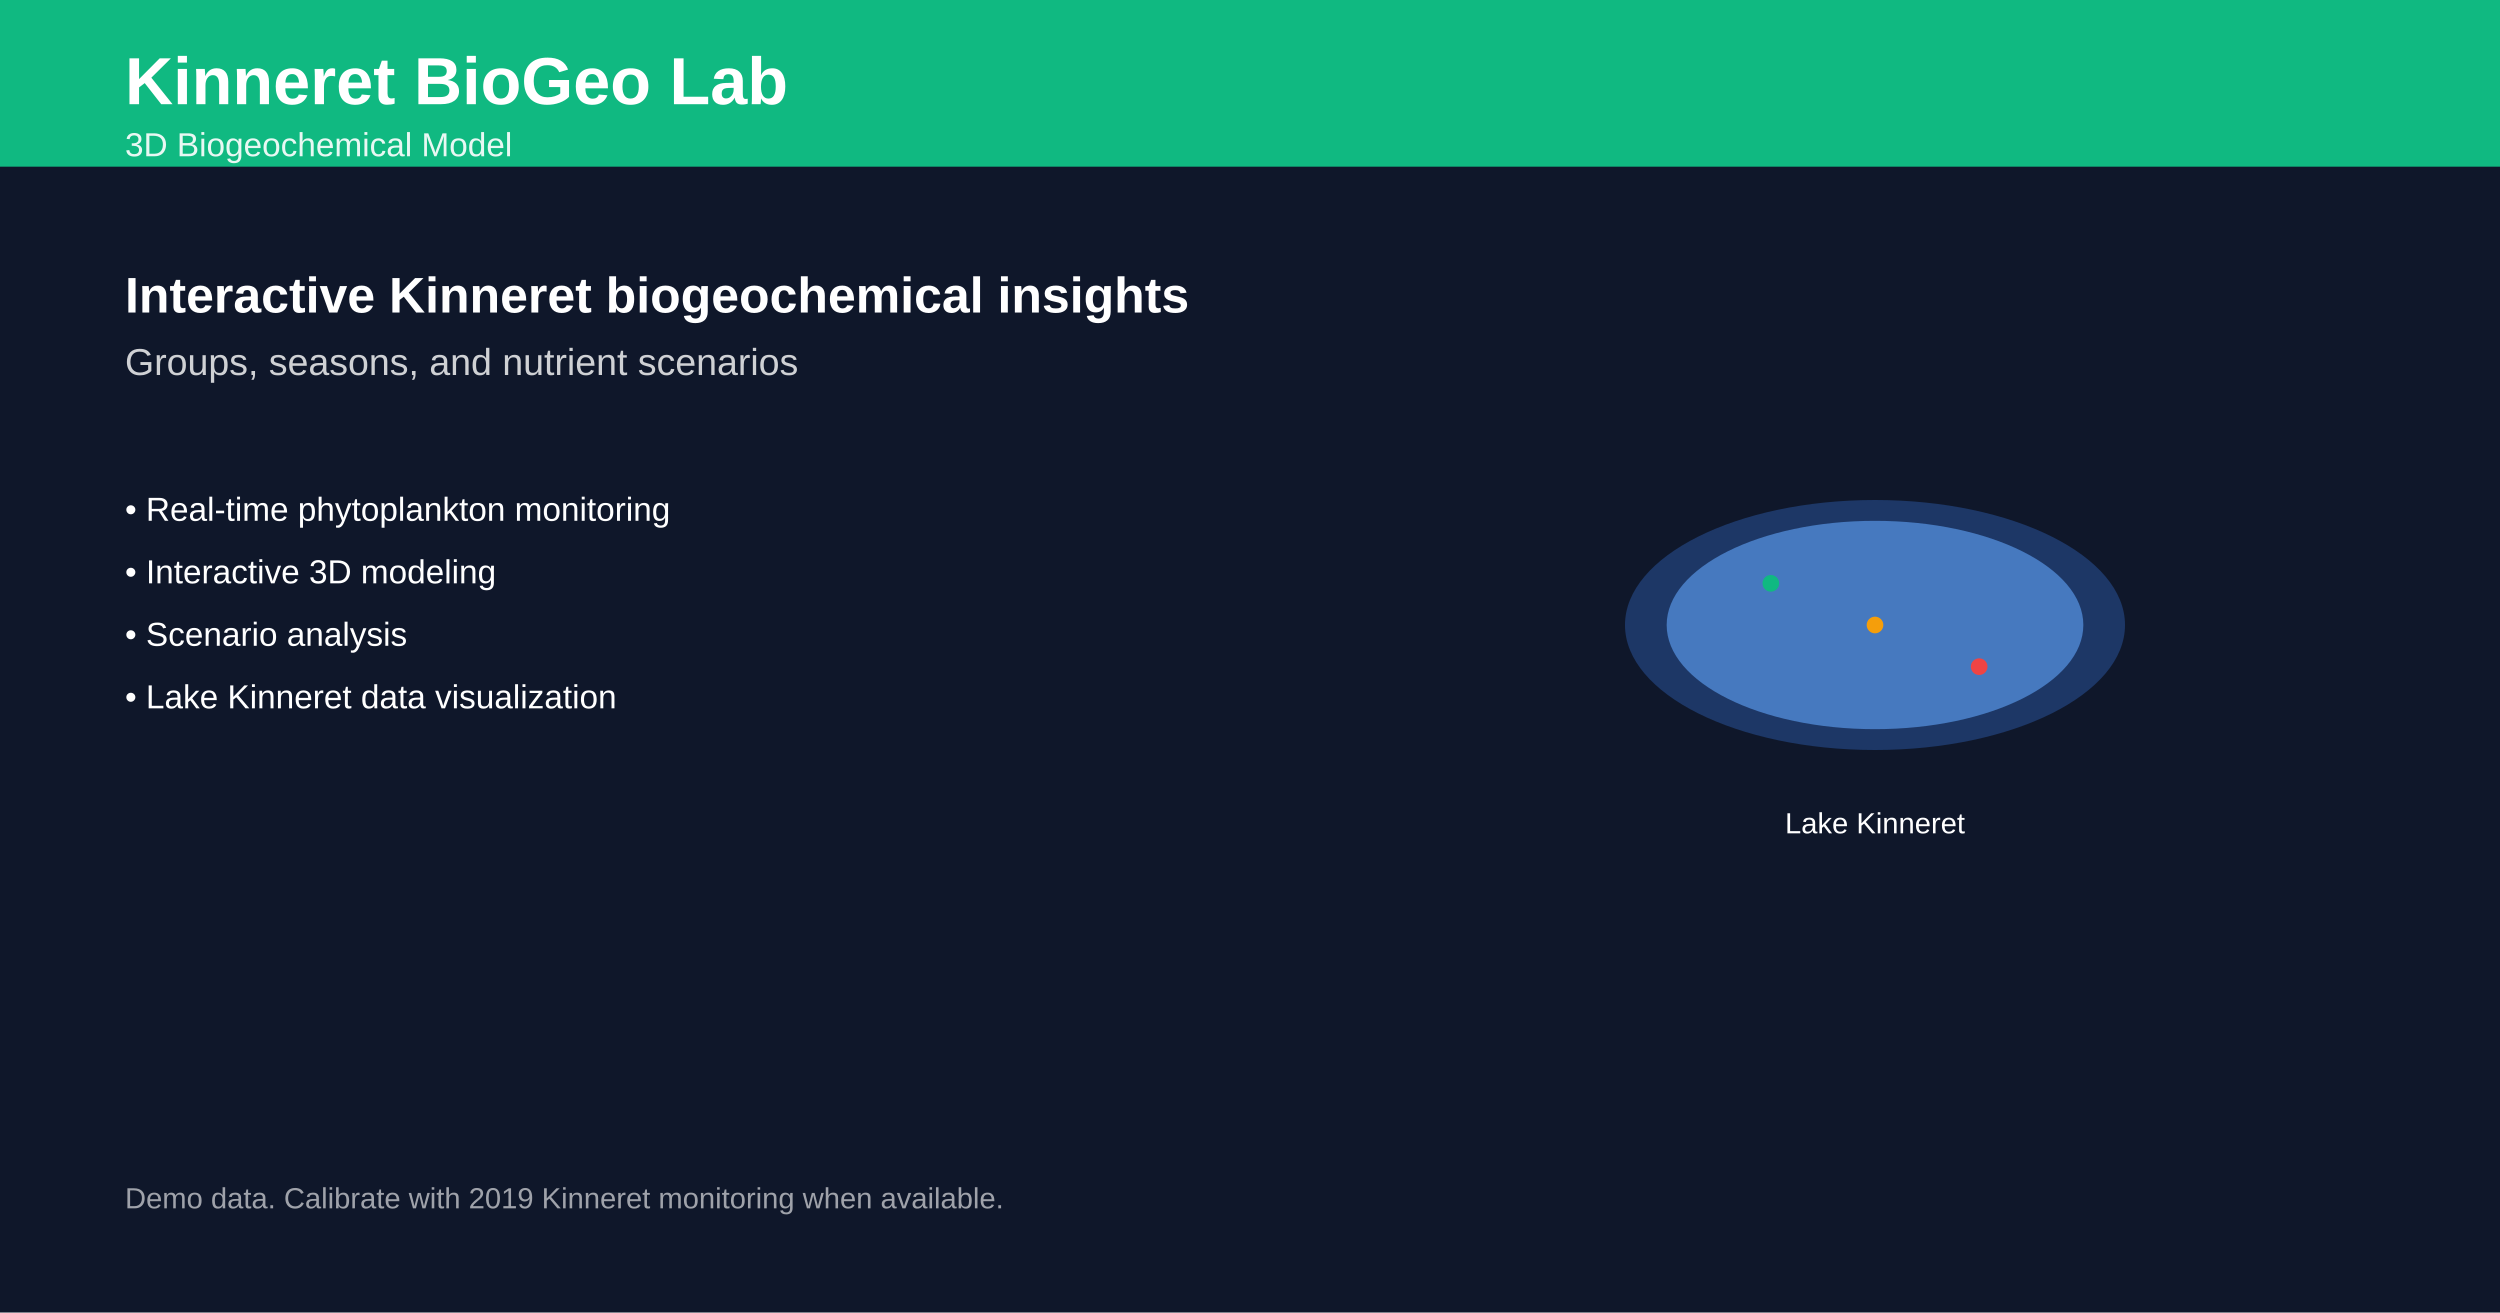
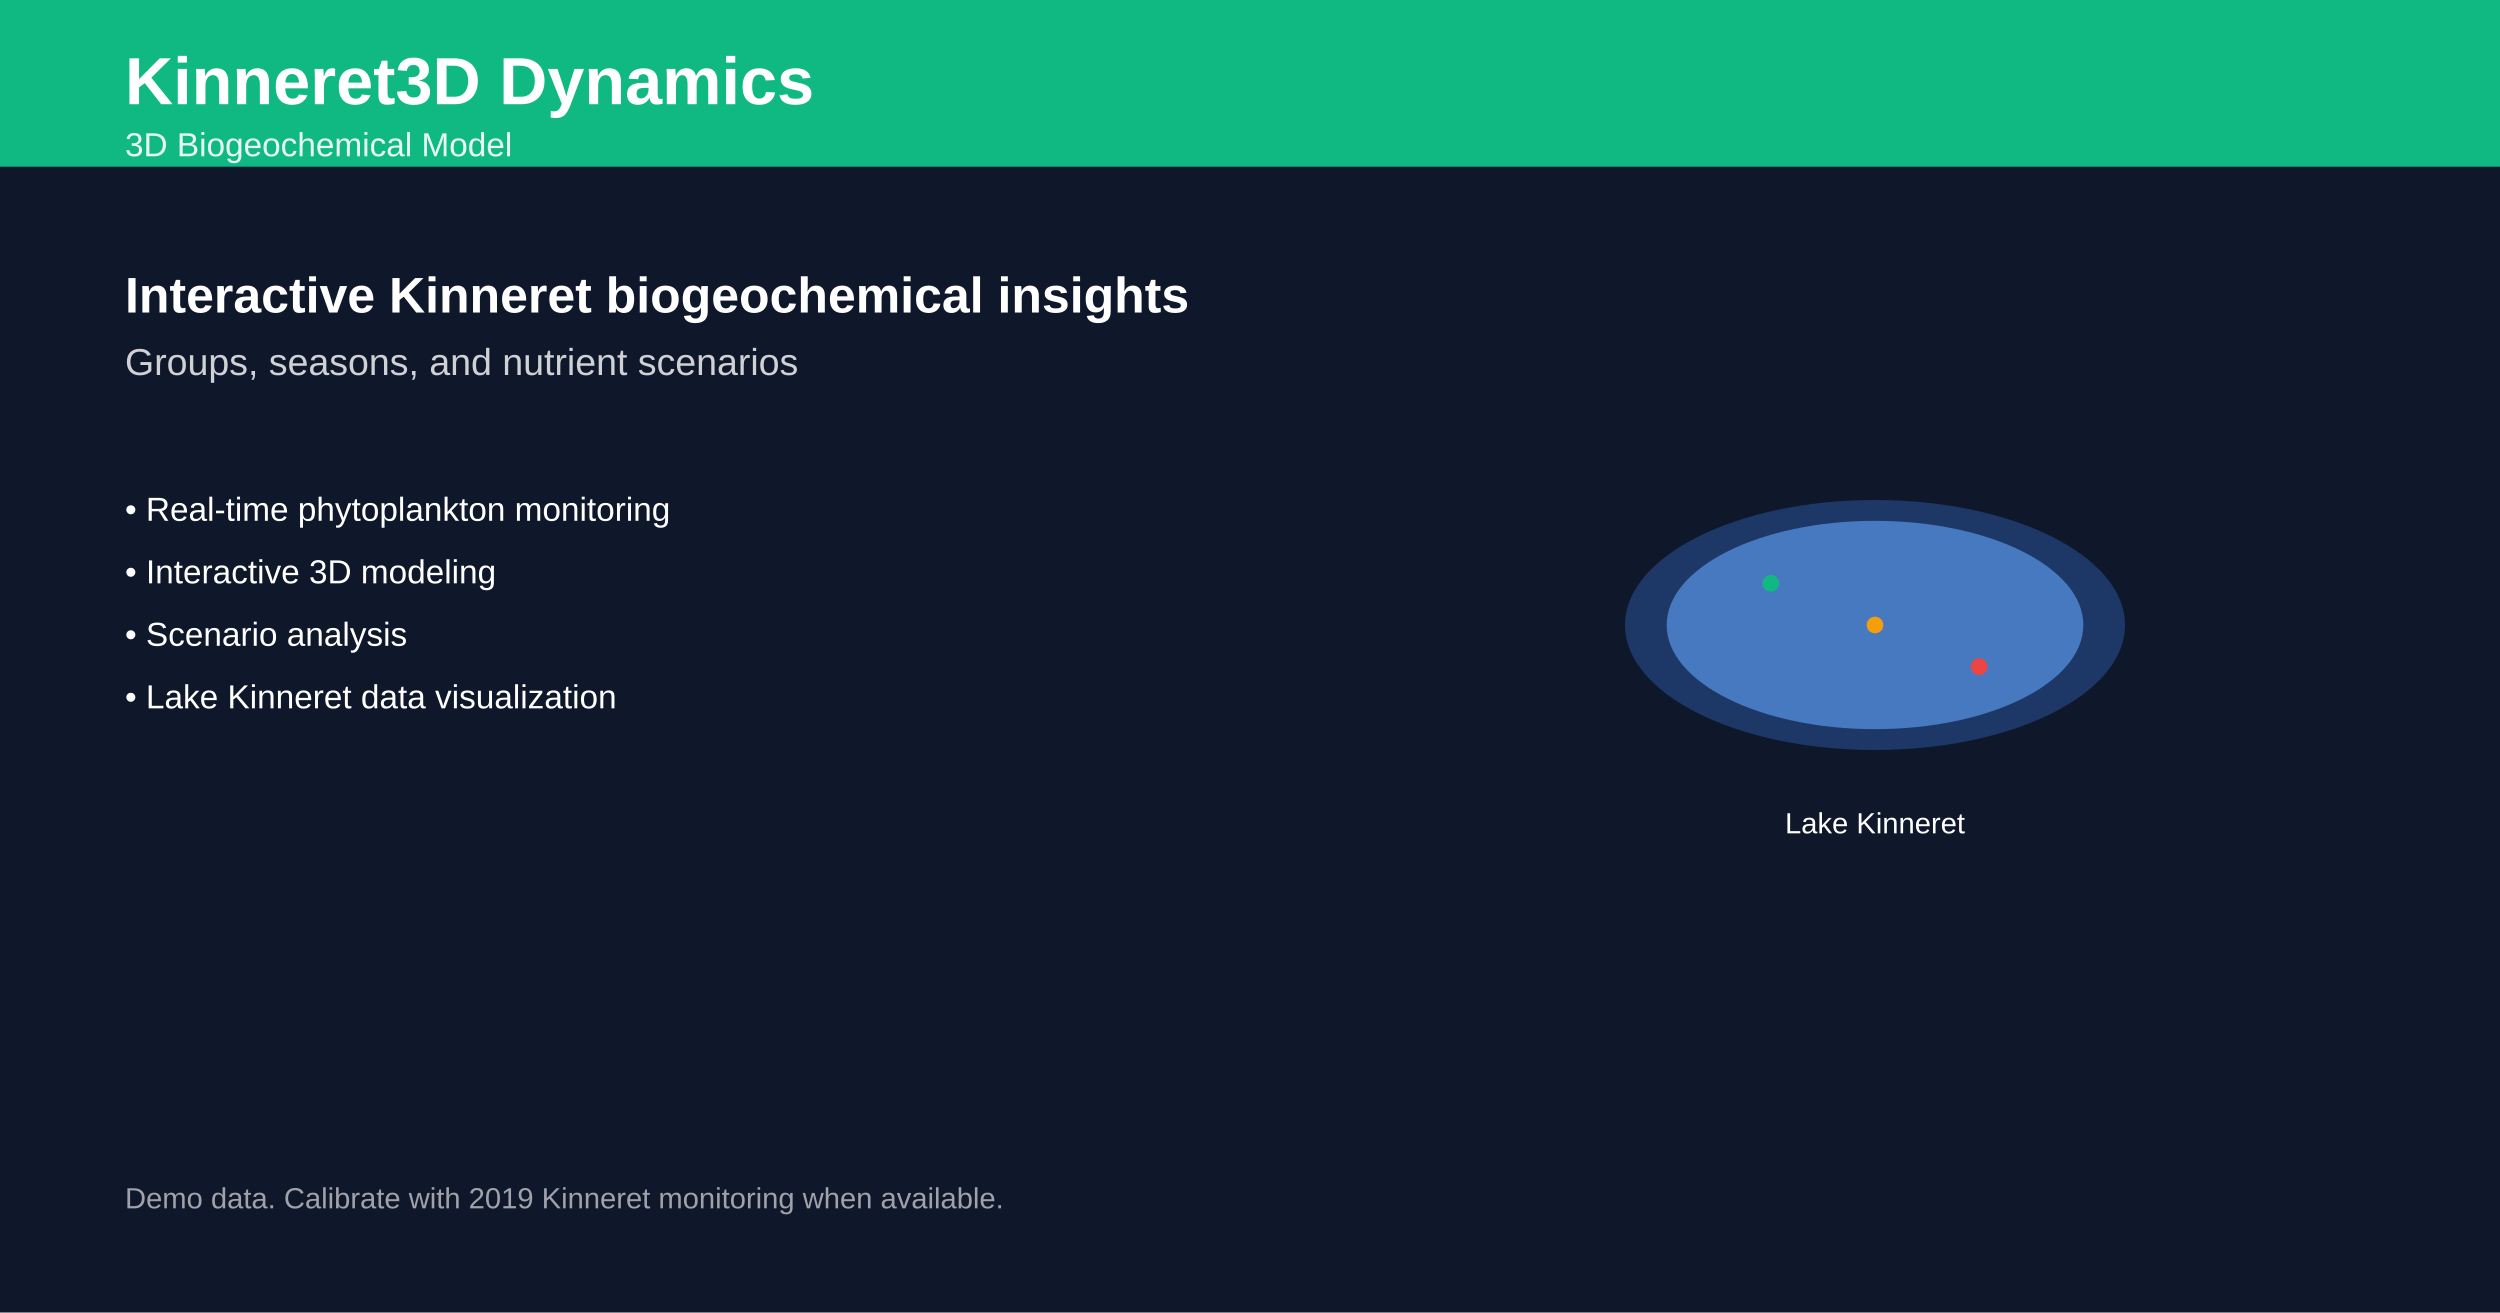
<svg xmlns="http://www.w3.org/2000/svg" width="1200" height="630" viewBox="0 0 1200 630" fill="none">
  <rect width="1200" height="630" fill="#0F172A" />
  <rect width="1200" height="80" fill="#10B981" />
  <text x="60" y="50" font-family="Arial, sans-serif" font-size="32" font-weight="bold" fill="white">
-     Kinneret BioGeo Lab
+     Kinneret3D Dynamics
  </text>
  <text x="60" y="75" font-family="Arial, sans-serif" font-size="16" fill="white" opacity="0.9">
    3D Biogeochemical Model
  </text>
  <text x="60" y="150" font-family="Arial, sans-serif" font-size="24" font-weight="600" fill="white">
    Interactive Kinneret biogeochemical insights
  </text>
  <text x="60" y="180" font-family="Arial, sans-serif" font-size="18" fill="white" opacity="0.8">
    Groups, seasons, and nutrient scenarios
  </text>
  <text x="60" y="250" font-family="Arial, sans-serif" font-size="16" fill="white">
    • Real-time phytoplankton monitoring
  </text>
  <text x="60" y="280" font-family="Arial, sans-serif" font-size="16" fill="white">
    • Interactive 3D modeling
  </text>
  <text x="60" y="310" font-family="Arial, sans-serif" font-size="16" fill="white">
    • Scenario analysis
  </text>
  <text x="60" y="340" font-family="Arial, sans-serif" font-size="16" fill="white">
    • Lake Kinneret data visualization
  </text>
  <ellipse cx="900" cy="300" rx="120" ry="60" fill="#3B82F6" opacity="0.3" />
  <ellipse cx="900" cy="300" rx="100" ry="50" fill="#60A5FA" opacity="0.6" />
  <text x="900" y="400" font-family="Arial, sans-serif" font-size="14" fill="white" text-anchor="middle">
    Lake Kinneret
  </text>
  <circle cx="850" cy="280" r="4" fill="#10B981" />
  <circle cx="900" cy="300" r="4" fill="#F59E0B" />
  <circle cx="950" cy="320" r="4" fill="#EF4444" />
  <text x="60" y="580" font-family="Arial, sans-serif" font-size="14" fill="white" opacity="0.6">
    Demo data. Calibrate with 2019 Kinneret monitoring when available.
  </text>
</svg>
